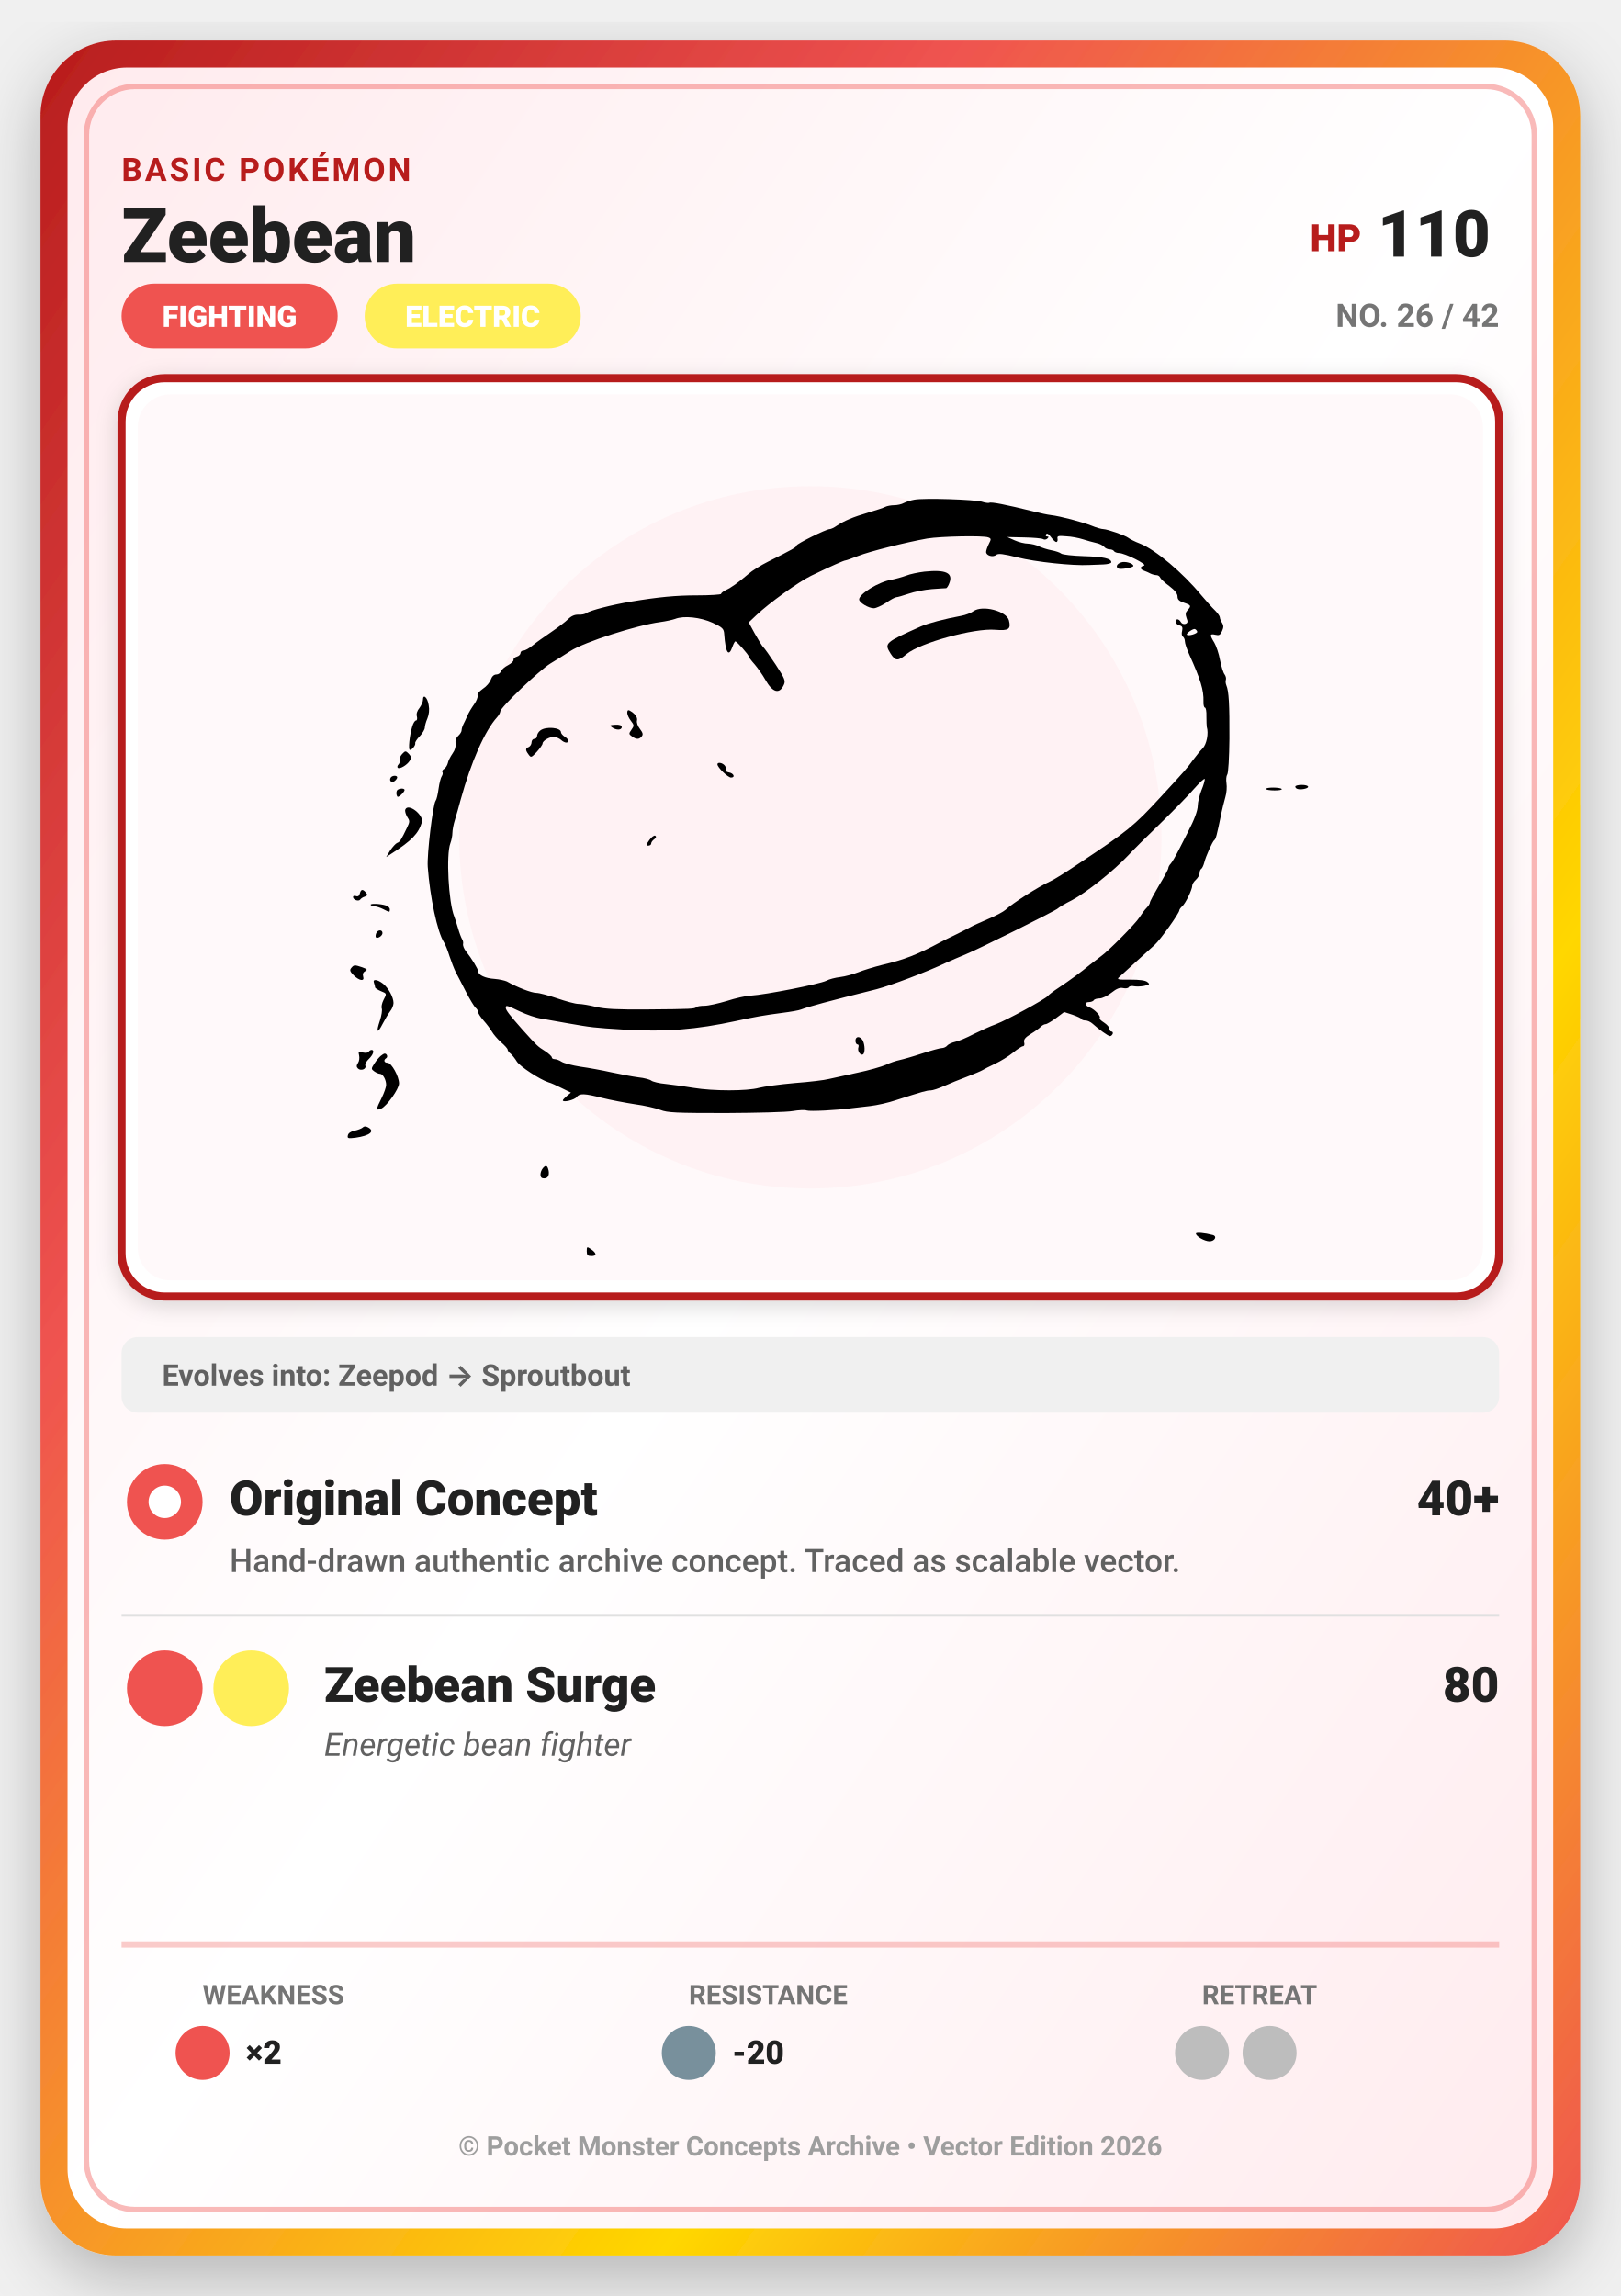
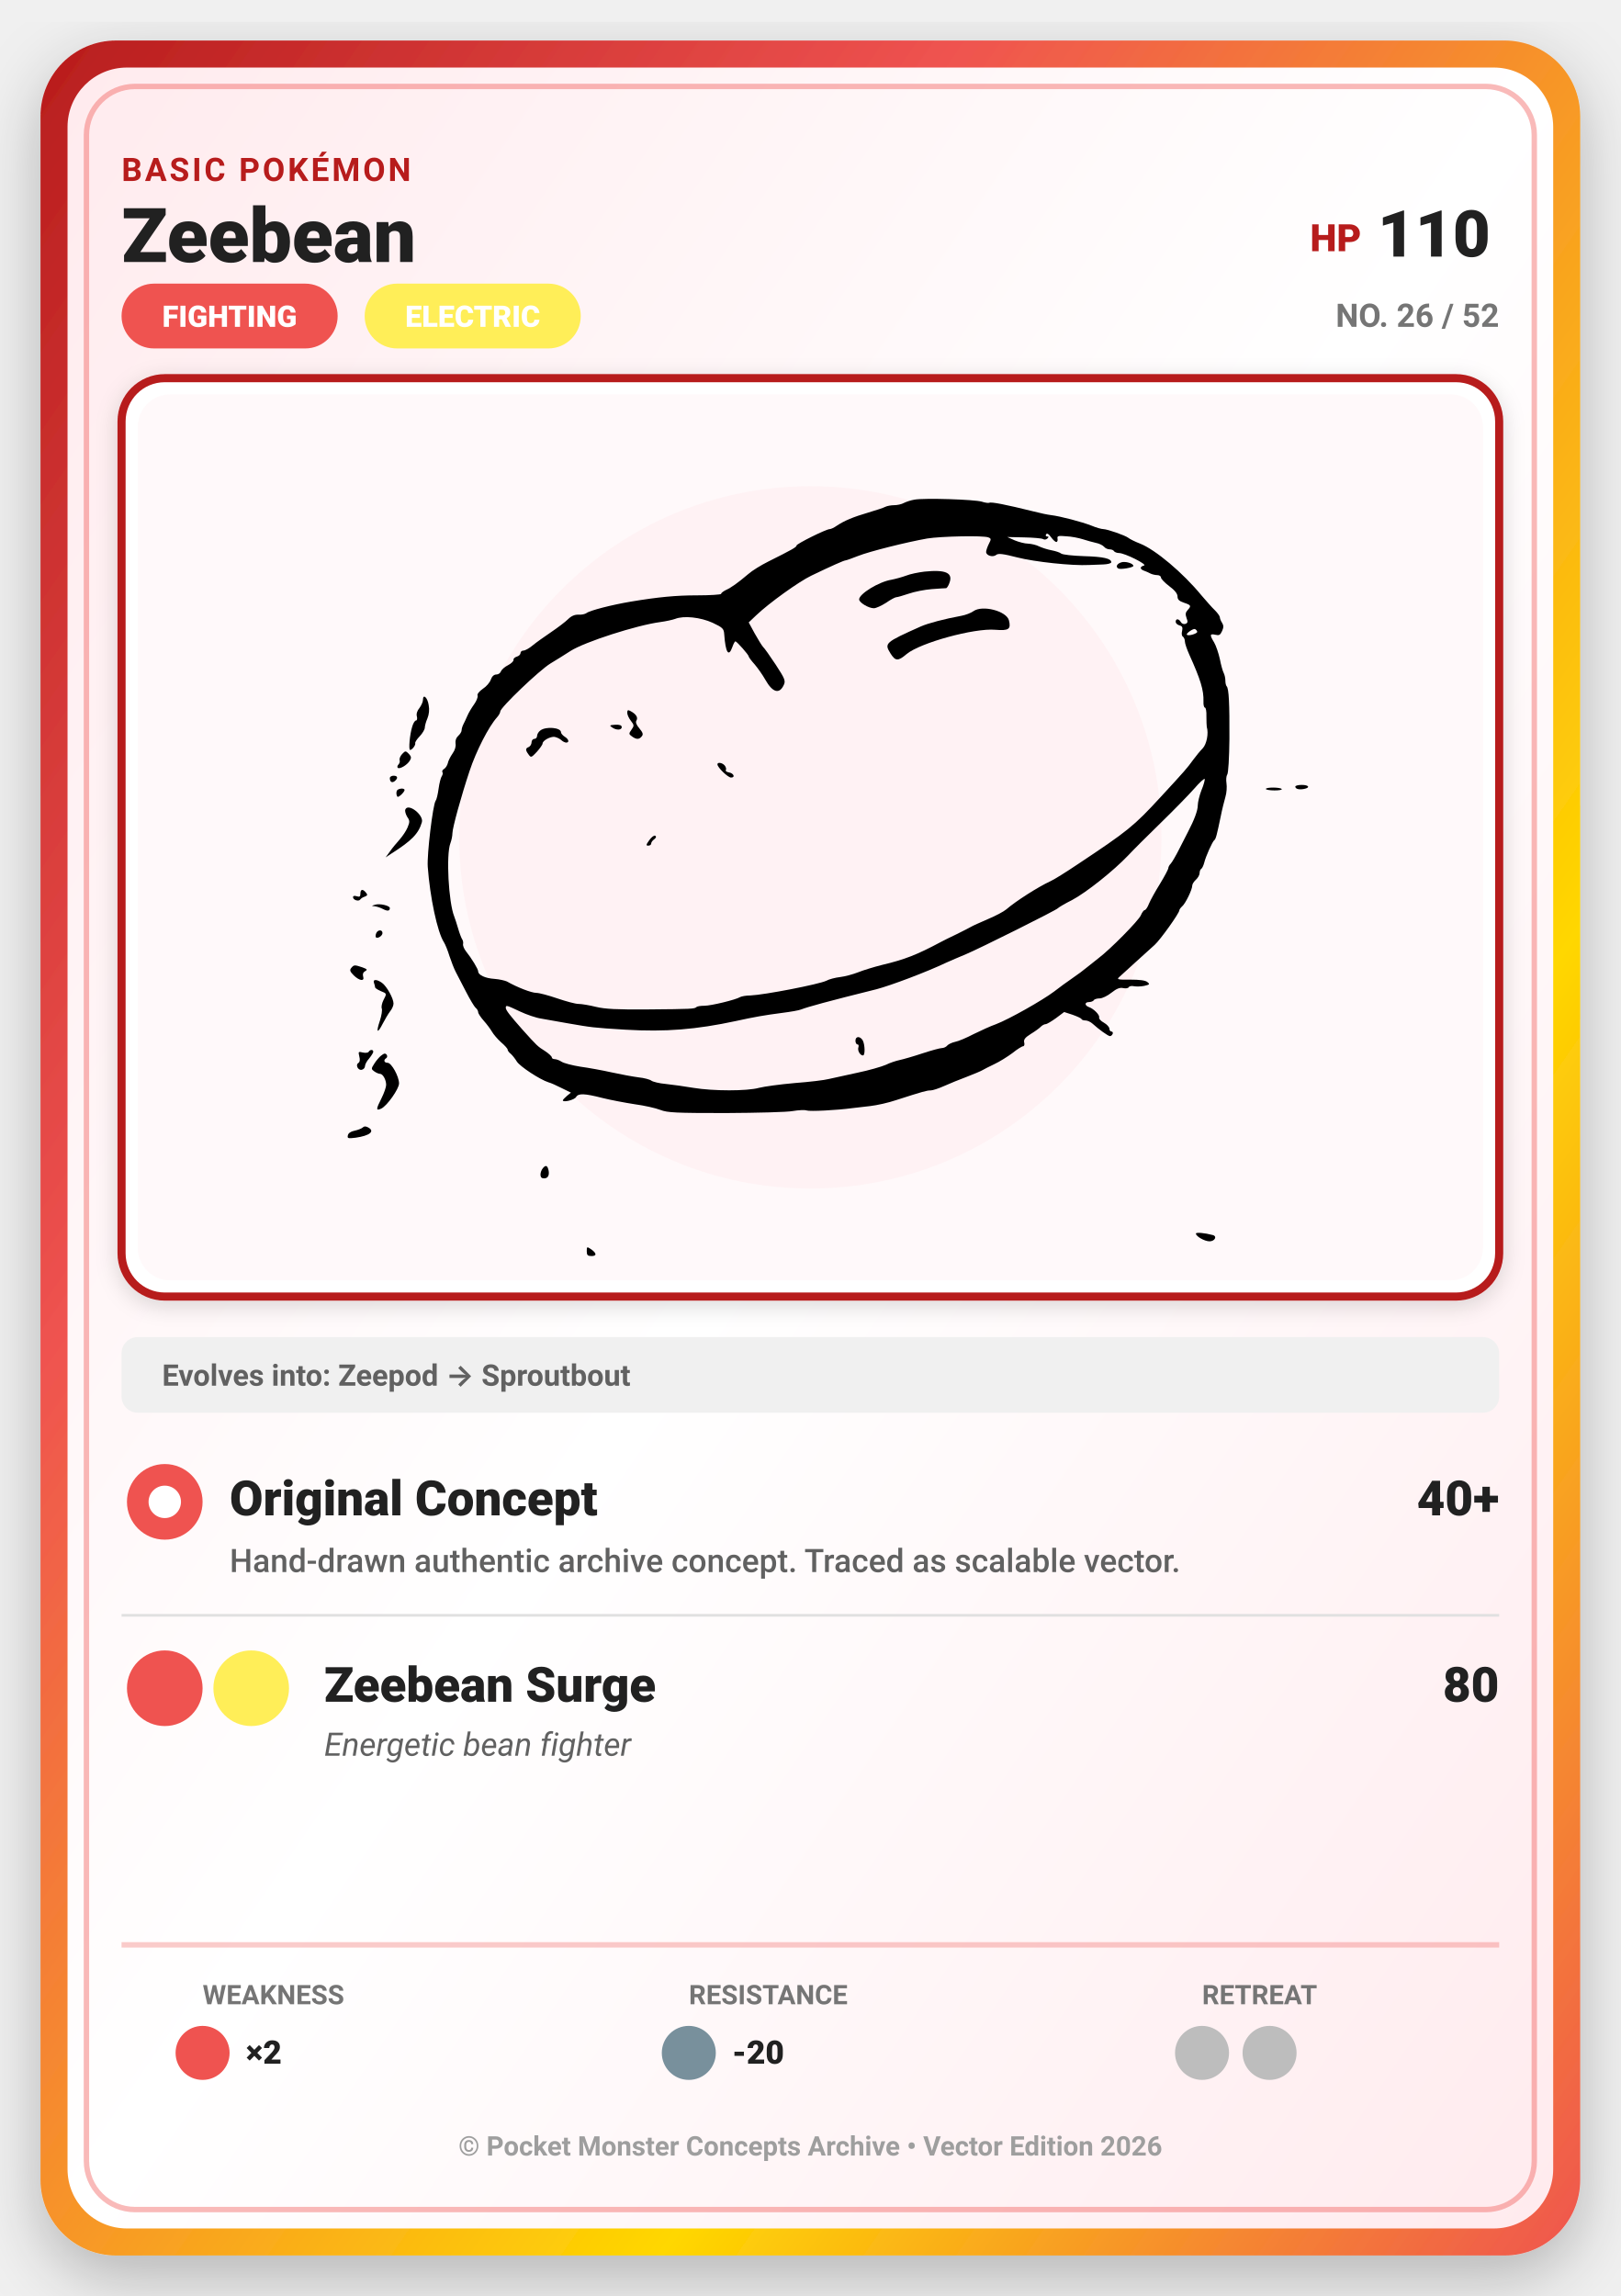
<svg xmlns="http://www.w3.org/2000/svg" viewBox="0 0 600 850" width="600" height="850">
  <defs>
    <linearGradient id="cardBg" x1="0%" y1="0%" x2="100%" y2="100%">
      <stop offset="0%" stop-color="#FFEBEE" />
      <stop offset="50%" stop-color="#FFFFFF" />
      <stop offset="100%" stop-color="#FFEBEE" />
    </linearGradient>
    <linearGradient id="foilBorder" x1="0%" y1="0%" x2="100%" y2="100%">
      <stop offset="0%" stop-color="#B71C1C" />
      <stop offset="30%" stop-color="#EF5350" />
      <stop offset="70%" stop-color="#FFD700" />
      <stop offset="100%" stop-color="#EF5350" />
    </linearGradient>
    <linearGradient id="bannerGrad" x1="0%" y1="0%" x2="100%" y2="0%">
      <stop offset="0%" stop-color="#EF5350" />
      <stop offset="100%" stop-color="#B71C1C" />
    </linearGradient>
    <filter id="cardShadow" x="-5%" y="-5%" width="110%" height="110%">
      <feDropShadow dx="0" dy="8" stdDeviation="12" flood-opacity="0.25" flood-color="#000000" />
    </filter>
    <filter id="artShadow" x="-5%" y="-5%" width="110%" height="110%">
      <feDropShadow dx="0" dy="2" stdDeviation="4" flood-opacity="0.15" />
    </filter>
  </defs>
  <rect x="15" y="15" width="570" height="820" rx="28" fill="url(#foilBorder)" filter="url(#cardShadow)" />
  <rect x="25" y="25" width="550" height="800" rx="22" fill="url(#cardBg)" />
  <rect x="32" y="32" width="536" height="786" rx="18" fill="none" stroke="#EF5350" stroke-width="2" opacity="0.4" />
  <g transform="translate(45, 45)">
    <text x="0" y="22" font-family="-apple-system, BlinkMacSystemFont, 'Segoe UI', Roboto, Helvetica, Arial, sans-serif" font-size="12" font-weight="700" fill="#B71C1C" letter-spacing="1">BASIC POKÉMON</text>
    <text x="0" y="52" font-family="-apple-system, BlinkMacSystemFont, 'Segoe UI', Roboto, Helvetica, Arial, sans-serif" font-size="28" font-weight="900" fill="#212121">Zeebean</text>
    <text x="440" y="48" font-family="-apple-system, BlinkMacSystemFont, 'Segoe UI', Roboto, Helvetica, Arial, sans-serif" font-size="14" font-weight="800" fill="#B71C1C">HP</text>
    <text x="465" y="50" font-family="-apple-system, BlinkMacSystemFont, 'Segoe UI', Roboto, Helvetica, Arial, sans-serif" font-size="24" font-weight="900" fill="#212121">110</text>
  </g>
  <g transform="translate(45, 105)">
    <rect x="0" y="0" width="80" height="24" rx="12" fill="#EF5350" />
    <text x="40.0" y="16" font-family="-apple-system, BlinkMacSystemFont, 'Segoe UI', Roboto, sans-serif" font-size="11" font-weight="800" fill="#FFFFFF" text-anchor="middle">FIGHTING</text>
    <rect x="90" y="0" width="80" height="24" rx="12" fill="#FFEE58" />
    <text x="130" y="16" font-family="-apple-system, BlinkMacSystemFont, 'Segoe UI', Roboto, sans-serif" font-size="11" font-weight="800" fill="#FFFFFF" text-anchor="middle">ELECTRIC</text>
-     <text x="510" y="16" font-family="-apple-system, BlinkMacSystemFont, 'Segoe UI', Roboto, sans-serif" font-size="12" font-weight="700" fill="#757575" text-anchor="end">NO. 26 / 42</text>
+     <text x="510" y="16" font-family="-apple-system, BlinkMacSystemFont, 'Segoe UI', Roboto, sans-serif" font-size="12" font-weight="700" fill="#757575" text-anchor="end">NO. 26 / 52</text>
  </g>
  <g transform="translate(45, 140)">
    <rect x="0" y="0" width="510" height="340" rx="16" fill="#FFFFFF" stroke="#B71C1C" stroke-width="3" filter="url(#artShadow)" />
    <rect x="6" y="6" width="498" height="328" rx="12" fill="#FFEBEE" opacity="0.3" />
    <circle cx="255" cy="170" r="130" fill="#FFEBEE" opacity="0.5" />
    <svg x="20" y="15" width="470" height="310" viewBox="0 0 543 455" preserveAspectRatio="xMidYMid meet">
      <g transform="translate(0,455) scale(0.1,-0.1)" fill="#000000" stroke="none">
-         <path d="M3280 4110 c-19 -3 -45 -12 -57 -18 -12 -7 -36 -12 -52 -12 -17 0 -39 -4 -49 -9 -9 -5 -51 -19 -92 -31 -82 -24 -130 -44 -172 -72 -14 -10 -31 -18 -38 -18 -19 0 -180 -80 -180 -89 0 -9 -23 -22 -155 -88 -38 -19 -87 -49 -107 -67 -58 -49 -93 -74 -122 -87 -14 -7 -26 -16 -26 -21 0 -4 -60 -8 -132 -8 -112 0 -209 -9 -358 -34 -102 -17 -223 -48 -241 -62 -8 -6 -27 -10 -44 -9 -20 1 -39 -7 -56 -24 -14 -14 -56 -46 -93 -71 -37 -25 -82 -57 -100 -72 -19 -16 -41 -28 -50 -28 -9 0 -16 -6 -16 -14 0 -7 -9 -16 -20 -19 -11 -3 -19 -11 -18 -17 2 -7 -12 -20 -29 -29 -18 -9 -35 -24 -39 -33 -3 -10 -14 -18 -25 -18 -13 0 -24 -10 -30 -27 -5 -16 -25 -39 -44 -51 -20 -14 -32 -29 -28 -37 2 -8 -6 -29 -19 -47 -13 -18 -30 -46 -37 -63 -7 -16 -17 -38 -22 -47 -5 -10 -9 -24 -9 -31 0 -8 -8 -21 -19 -31 -11 -10 -16 -25 -14 -41 3 -15 -3 -36 -16 -54 -12 -17 -24 -41 -26 -53 -3 -12 -12 -26 -20 -31 -8 -4 -13 -13 -9 -18 3 -5 1 -15 -4 -22 -5 -7 -13 -37 -17 -67 -4 -30 -11 -60 -16 -66 -15 -19 -48 -293 -43 -359 12 -164 52 -355 88 -410 7 -11 21 -45 30 -75 10 -30 25 -69 34 -87 9 -18 35 -66 56 -108 21 -41 45 -80 52 -86 8 -6 14 -17 14 -24 0 -7 14 -28 30 -46 17 -19 37 -46 45 -60 8 -14 30 -40 49 -57 20 -17 36 -35 36 -40 0 -5 7 -16 17 -23 9 -8 24 -27 33 -42 17 -27 125 -98 172 -113 13 -3 45 -18 73 -32 l49 -24 -22 -18 c-12 -10 -22 -21 -22 -24 0 -13 64 2 75 18 16 21 42 20 140 -5 44 -11 123 -26 175 -34 52 -7 115 -21 140 -31 39 -15 84 -17 355 -17 171 1 335 5 365 11 30 5 64 7 75 3 17 -6 162 1 250 13 17 2 59 7 95 11 36 4 99 18 140 32 149 48 168 53 189 53 11 0 44 11 73 24 29 13 85 36 123 50 39 15 77 31 85 36 8 5 39 21 69 35 30 14 74 41 97 60 23 19 48 35 54 35 7 0 10 8 7 20 -4 16 4 27 36 47 23 14 48 32 55 40 7 7 19 13 25 13 7 0 32 15 57 33 l44 33 46 -15 c25 -9 47 -19 48 -23 2 -5 12 -8 23 -8 10 0 27 -8 38 -18 33 -30 84 -67 94 -67 6 0 12 6 15 13 2 6 -1 12 -7 12 -6 0 -11 7 -11 15 0 8 -13 23 -30 34 -16 10 -27 21 -23 24 9 9 -27 47 -54 58 -28 10 -30 29 -4 29 11 0 23 5 26 10 3 6 18 10 32 10 14 0 43 14 64 31 29 23 46 29 64 25 13 -3 27 -1 30 5 4 6 17 8 29 5 11 -2 36 -2 55 2 30 7 32 9 17 21 -11 9 -42 13 -93 13 -63 -1 -74 1 -62 12 8 7 48 44 90 82 42 38 89 81 105 95 30 27 134 172 134 188 0 4 7 14 15 21 18 15 55 91 55 113 0 8 9 22 20 32 11 10 20 26 20 36 0 10 4 20 9 23 5 3 12 18 16 33 8 34 45 116 55 123 8 5 14 29 35 130 7 36 19 83 25 104 7 22 9 56 6 75 -3 19 -1 40 4 47 6 6 11 93 12 195 1 184 -3 259 -17 291 -4 10 -5 23 -2 30 2 7 -1 20 -7 28 -7 8 -18 43 -25 78 -6 35 -21 78 -31 95 -26 42 -25 50 5 43 21 -5 27 -2 37 20 9 20 9 30 0 45 -7 10 -12 24 -12 30 0 6 -12 23 -27 38 -16 15 -48 52 -73 81 -101 123 -250 248 -333 281 -29 11 -58 26 -65 32 -17 13 -111 46 -135 47 -10 0 -39 8 -65 19 -51 20 -168 51 -219 57 -18 2 -61 11 -95 20 -154 38 -231 53 -241 47 -4 -2 -22 0 -40 6 -37 12 -315 21 -367 11z m771 -230 c6 0 9 8 7 18 -3 15 4 17 47 13 28 -1 68 -9 90 -16 22 -7 54 -16 72 -20 17 -3 37 -13 44 -21 6 -8 20 -14 30 -14 10 0 21 -4 24 -10 3 -5 16 -10 27 -10 31 0 157 -63 136 -68 -10 -2 -18 -8 -18 -13 0 -5 8 -12 18 -15 9 -3 25 -10 34 -15 10 -5 25 -9 33 -9 9 0 18 -6 21 -14 3 -7 25 -28 50 -46 29 -22 44 -41 44 -56 0 -17 9 -25 35 -34 39 -13 41 -17 20 -40 -12 -13 -13 -23 -6 -43 8 -20 7 -27 -6 -32 -10 -3 -20 1 -25 10 -11 19 -28 20 -28 1 0 -7 9 -16 20 -19 16 -4 19 -11 15 -30 -4 -14 -2 -28 4 -31 6 -4 11 -16 11 -26 0 -11 11 -43 24 -72 61 -135 79 -193 77 -255 -1 -18 3 -33 8 -33 5 0 9 -21 8 -47 0 -27 1 -52 2 -58 11 -35 -1 -94 -22 -116 -13 -13 -37 -42 -53 -64 -31 -43 -43 -57 -175 -200 -148 -161 -179 -185 -451 -366 -64 -43 -131 -85 -150 -93 -64 -29 -206 -120 -243 -155 -11 -10 -54 -33 -95 -50 -41 -18 -82 -36 -90 -41 -8 -5 -44 -23 -80 -41 -36 -17 -74 -36 -85 -42 -133 -71 -198 -96 -320 -125 -44 -11 -103 -29 -130 -40 -28 -11 -72 -23 -98 -26 -27 -3 -61 -12 -75 -20 -36 -18 -329 -76 -412 -81 -25 -1 -83 -14 -129 -29 -47 -14 -101 -26 -121 -26 -20 0 -40 -3 -44 -7 -10 -10 -21 -11 -271 -13 -161 -1 -225 2 -275 14 -36 9 -79 16 -95 16 -17 0 -68 14 -115 30 -47 16 -98 30 -114 30 -26 0 -104 30 -160 62 -11 5 -41 12 -67 14 -50 3 -89 21 -89 41 0 12 -35 70 -67 110 -10 13 -17 30 -15 39 2 8 -1 21 -6 27 -4 7 -14 32 -21 57 -7 25 -17 54 -21 65 -31 76 -45 336 -21 398 6 16 11 41 11 56 0 15 6 47 14 72 7 24 22 73 31 109 56 204 131 374 198 448 9 10 17 24 17 31 0 21 212 224 273 261 32 19 81 50 109 68 77 49 359 140 488 157 30 4 66 12 80 17 47 19 138 9 204 -21 55 -26 61 -32 63 -63 7 -99 24 -126 44 -69 6 17 13 31 17 31 7 0 72 -73 72 -82 0 -4 15 -24 33 -44 17 -20 43 -57 57 -82 40 -71 77 -81 101 -28 10 22 5 34 -44 109 -31 47 -62 91 -70 98 -7 8 -27 41 -45 73 l-32 59 40 38 c70 67 233 184 300 216 110 53 178 83 186 83 4 0 35 11 68 24 63 25 263 75 376 95 74 12 306 17 332 6 16 -6 16 -10 3 -35 -8 -16 -15 -36 -15 -44 0 -20 37 -31 55 -16 11 9 37 6 117 -14 95 -24 298 -46 388 -41 19 1 54 2 78 3 23 1 42 6 42 12 0 20 -42 30 -148 33 -61 2 -116 8 -124 14 -7 6 -31 14 -53 18 -22 4 -52 14 -67 21 -15 8 -42 14 -60 15 -18 0 -51 8 -73 18 l-40 18 91 -2 c50 -1 96 -5 103 -9 7 -5 18 -3 24 3 8 8 8 11 -2 11 -7 0 -9 5 -5 12 5 7 14 2 26 -15 11 -15 24 -27 29 -27z m766 -487 c4 -10 -48 -26 -56 -17 -7 6 33 34 43 31 6 -2 11 -8 13 -14z m23 -862 c-11 -28 -20 -66 -20 -83 0 -27 -19 -78 -53 -143 -6 -11 -26 -51 -46 -90 -19 -38 -41 -76 -48 -83 -7 -7 -13 -18 -13 -24 0 -6 -22 -47 -50 -93 -27 -46 -50 -88 -50 -94 0 -6 -8 -19 -18 -29 -10 -10 -27 -33 -39 -52 -22 -35 -170 -184 -209 -211 -11 -8 -38 -29 -60 -46 -44 -37 -108 -84 -174 -128 -25 -16 -49 -35 -55 -42 -15 -18 -223 -131 -281 -153 -29 -10 -83 -35 -122 -54 -38 -20 -83 -39 -100 -42 -18 -4 -37 -13 -43 -20 -6 -8 -20 -14 -30 -14 -10 0 -57 -13 -106 -29 -48 -16 -104 -32 -123 -36 -19 -4 -53 -15 -75 -26 -23 -10 -92 -30 -155 -43 -63 -14 -133 -29 -155 -34 -22 -6 -105 -16 -185 -22 -80 -7 -167 -19 -194 -26 -64 -18 -249 -18 -357 0 -46 8 -113 17 -149 21 -36 3 -71 12 -79 18 -7 6 -39 15 -70 18 -31 4 -96 16 -146 27 -49 11 -126 25 -170 31 -44 7 -90 19 -102 27 -12 8 -29 14 -38 14 -8 0 -15 4 -15 10 0 5 -17 21 -37 34 -40 25 -43 28 -123 117 -68 77 -90 105 -90 118 0 16 5 14 77 -20 36 -17 88 -35 117 -39 28 -5 92 -16 141 -25 133 -23 136 -24 315 -35 218 -13 386 1 600 47 100 22 157 32 250 44 47 6 94 14 105 19 36 14 145 44 410 110 76 20 271 93 380 145 28 12 75 33 105 45 71 29 493 239 500 249 3 4 37 25 77 45 76 40 227 160 304 242 25 27 103 105 175 174 71 69 154 154 184 189 30 34 56 58 58 53 1 -5 -6 -33 -18 -61z" />
+         <path d="M3280 4110 c-19 -3 -45 -12 -57 -18 -12 -7 -36 -12 -52 -12 -17 0 -39 -4 -49 -9 -9 -5 -51 -19 -92 -31 -82 -24 -130 -44 -172 -72 -14 -10 -31 -18 -38 -18 -19 0 -180 -80 -180 -89 0 -9 -23 -22 -155 -88 -38 -19 -87 -49 -107 -67 -58 -49 -93 -74 -122 -87 -14 -7 -26 -16 -26 -21 0 -4 -60 -8 -132 -8 -112 0 -209 -9 -358 -34 -102 -17 -223 -48 -241 -62 -8 -6 -27 -10 -44 -9 -20 1 -39 -7 -56 -24 -14 -14 -56 -46 -93 -71 -37 -25 -82 -57 -100 -72 -19 -16 -41 -28 -50 -28 -9 0 -16 -6 -16 -14 0 -7 -9 -16 -20 -19 -11 -3 -19 -11 -18 -17 2 -7 -12 -20 -29 -29 -18 -9 -35 -24 -39 -33 -3 -10 -14 -18 -25 -18 -13 0 -24 -10 -30 -27 -5 -16 -25 -39 -44 -51 -20 -14 -32 -29 -28 -37 2 -8 -6 -29 -19 -47 -13 -18 -30 -46 -37 -63 -7 -16 -17 -38 -22 -47 -5 -10 -9 -24 -9 -31 0 -8 -8 -21 -19 -31 -11 -10 -16 -25 -14 -41 3 -15 -3 -36 -16 -54 -12 -17 -24 -41 -26 -53 -3 -12 -12 -26 -20 -31 -8 -4 -13 -13 -9 -18 3 -5 1 -15 -4 -22 -5 -7 -13 -37 -17 -67 -4 -30 -11 -60 -16 -66 -15 -19 -48 -293 -43 -359 12 -164 52 -355 88 -410 7 -11 21 -45 30 -75 10 -30 25 -69 34 -86 9 -18 34 -66 56 -108 21 -41 45 -81 52 -87 8 -6 14 -17 14 -24 0 -7 14 -28 30 -46 17 -19 37 -46 45 -60 8 -14 30 -40 49 -57 20 -17 36 -35 36 -40 0 -5 7 -16 17 -23 9 -8 24 -27 33 -42 17 -27 125 -98 172 -113 13 -3 45 -18 73 -32 l49 -24 -22 -18 c-12 -10 -22 -21 -22 -24 0 -13 63 2 72 18 12 21 45 20 143 -5 44 -11 123 -26 175 -34 52 -7 115 -21 140 -31 39 -15 84 -17 355 -17 171 1 335 5 365 11 30 5 64 7 75 3 17 -6 162 1 250 13 17 2 59 7 95 11 36 4 99 18 140 32 149 48 168 53 189 53 11 0 44 11 73 24 29 13 85 36 123 50 39 15 77 31 85 36 8 5 38 20 65 33 28 13 71 40 98 60 26 21 52 37 58 37 6 0 9 9 6 20 -4 16 4 27 36 47 23 14 48 32 55 40 7 7 19 13 25 13 7 0 32 15 57 33 l44 33 46 -15 c25 -9 47 -19 48 -23 2 -5 12 -8 23 -8 10 0 27 -8 38 -18 33 -30 84 -67 94 -67 6 0 12 6 15 13 2 6 -1 12 -7 12 -6 0 -11 7 -11 15 0 9 -14 24 -30 33 -17 9 -28 22 -26 28 5 13 -29 48 -56 57 -24 9 -23 27 1 27 11 0 23 5 26 10 3 6 18 10 32 10 14 0 43 14 64 31 29 23 46 29 64 25 13 -3 27 -1 30 5 4 6 17 8 29 5 11 -2 36 -2 55 2 30 7 32 9 17 21 -11 9 -42 13 -93 13 -63 -1 -74 1 -62 12 8 7 48 44 90 82 42 38 89 81 105 95 30 27 134 172 134 188 0 4 7 14 15 21 18 15 55 91 55 113 0 8 9 22 20 32 11 10 20 26 20 36 0 10 4 20 9 23 5 3 12 18 16 33 8 34 45 116 55 123 8 5 14 29 35 130 7 36 19 83 25 104 7 22 9 56 6 75 -3 19 -1 40 4 47 6 6 11 93 12 195 1 190 -3 273 -15 285 -4 4 -7 18 -7 31 0 13 -4 31 -9 41 -5 9 -15 44 -21 76 -7 32 -21 73 -31 90 -25 41 -24 49 6 42 21 -5 27 -2 37 20 9 20 9 30 0 45 -7 10 -12 24 -12 30 0 6 -12 23 -27 38 -16 15 -48 52 -73 81 -101 123 -250 248 -333 281 -29 11 -58 26 -65 32 -17 13 -111 46 -135 47 -10 0 -39 8 -65 19 -51 20 -168 51 -219 57 -18 2 -61 11 -95 20 -154 38 -231 53 -241 47 -4 -2 -22 0 -40 6 -37 12 -315 21 -367 11z m771 -230 c6 0 9 8 7 18 -3 15 4 17 47 13 28 -1 68 -9 90 -16 22 -7 54 -16 72 -20 17 -3 37 -13 44 -21 6 -8 20 -14 30 -14 10 0 21 -4 24 -10 3 -5 16 -10 27 -10 31 0 157 -63 136 -68 -10 -2 -18 -8 -18 -13 0 -5 8 -12 18 -15 9 -3 25 -10 34 -15 10 -5 27 -9 38 -9 11 0 20 -6 20 -13 0 -7 20 -28 45 -47 30 -22 45 -41 45 -56 0 -17 9 -25 35 -34 39 -13 41 -17 20 -40 -12 -13 -13 -23 -6 -43 8 -20 7 -27 -6 -32 -10 -3 -20 1 -25 10 -11 19 -28 20 -28 1 0 -7 9 -16 20 -19 16 -4 19 -11 15 -30 -4 -14 -2 -28 4 -31 6 -4 11 -16 11 -26 0 -11 11 -43 24 -72 61 -135 79 -193 77 -255 -1 -18 3 -33 8 -33 5 0 9 -21 8 -47 0 -27 1 -52 2 -58 11 -35 -1 -94 -22 -116 -13 -13 -37 -42 -53 -64 -31 -43 -43 -57 -175 -200 -148 -161 -179 -185 -451 -366 -64 -43 -131 -85 -150 -93 -65 -30 -186 -107 -238 -152 -14 -12 -59 -36 -100 -53 -41 -18 -82 -36 -90 -41 -8 -5 -44 -23 -80 -41 -36 -17 -74 -36 -85 -42 -133 -71 -198 -96 -320 -125 -44 -11 -103 -29 -130 -40 -28 -11 -72 -23 -98 -26 -27 -3 -61 -12 -75 -20 -38 -19 -337 -77 -412 -80 -25 0 -50 -5 -57 -9 -22 -14 -157 -47 -194 -47 -20 0 -39 -3 -43 -7 -10 -10 -21 -11 -271 -13 -161 -1 -225 2 -275 14 -36 9 -79 16 -95 16 -17 0 -68 14 -115 30 -47 16 -98 30 -114 30 -26 0 -104 30 -160 62 -11 5 -41 12 -67 14 -50 3 -89 21 -89 41 0 12 -35 70 -67 110 -10 13 -17 30 -15 39 2 8 -1 21 -6 27 -4 7 -14 32 -21 57 -7 25 -17 54 -21 65 -31 76 -45 336 -21 398 6 16 11 40 11 54 0 29 48 203 93 338 36 109 104 242 150 293 9 10 17 24 17 31 0 21 212 224 273 261 32 19 81 50 109 68 77 49 359 140 488 157 30 4 66 12 80 17 47 19 138 9 204 -21 55 -26 61 -32 63 -63 7 -99 24 -126 44 -69 6 17 13 31 17 31 7 0 72 -73 72 -82 0 -4 15 -24 33 -44 17 -20 43 -57 57 -82 40 -71 77 -81 101 -28 10 22 5 34 -44 109 -31 47 -62 91 -70 98 -7 8 -27 41 -45 73 l-32 59 40 38 c70 67 233 184 300 216 110 53 178 83 186 83 4 0 35 11 68 24 63 25 263 75 376 95 74 12 306 17 332 6 16 -6 16 -10 3 -35 -8 -16 -15 -36 -15 -44 0 -20 37 -31 55 -16 11 9 37 6 115 -14 94 -24 297 -46 390 -41 19 1 54 2 78 3 23 1 42 6 42 12 0 20 -42 30 -148 33 -61 2 -116 8 -124 14 -7 6 -31 14 -53 18 -22 4 -52 14 -67 21 -15 8 -42 14 -60 15 -18 0 -51 9 -73 18 l-40 18 91 -2 c50 -1 96 -5 103 -9 7 -5 18 -3 24 3 8 8 8 11 -2 11 -7 0 -9 5 -5 12 5 7 14 2 26 -15 11 -15 24 -27 29 -27z m766 -487 c4 -10 -48 -26 -56 -17 -7 6 33 34 43 31 6 -2 11 -8 13 -14z m23 -862 c-11 -28 -20 -66 -20 -83 0 -27 -19 -78 -53 -143 -6 -11 -26 -51 -46 -90 -19 -38 -41 -76 -48 -83 -7 -7 -13 -18 -13 -24 0 -6 -20 -44 -45 -85 -25 -40 -52 -89 -60 -108 -7 -19 -18 -35 -23 -35 -5 0 -15 -13 -21 -28 -12 -29 -167 -186 -231 -234 -19 -15 -47 -37 -63 -50 -15 -13 -50 -39 -78 -58 -28 -19 -73 -52 -100 -73 -62 -47 -246 -151 -315 -177 -29 -10 -83 -35 -122 -54 -38 -20 -83 -39 -100 -42 -18 -4 -37 -13 -43 -20 -6 -8 -20 -14 -30 -14 -10 0 -57 -13 -106 -29 -48 -16 -104 -32 -123 -36 -19 -4 -53 -15 -75 -26 -23 -10 -92 -30 -155 -43 -63 -14 -133 -29 -155 -34 -22 -6 -105 -16 -185 -22 -80 -7 -167 -19 -194 -26 -64 -18 -249 -18 -357 0 -46 8 -113 17 -149 21 -36 3 -71 12 -79 18 -7 6 -39 15 -70 18 -31 4 -96 16 -146 27 -49 11 -126 25 -170 31 -44 7 -90 19 -102 27 -12 8 -29 14 -38 14 -8 0 -15 4 -15 10 0 5 -17 21 -37 34 -40 25 -43 28 -123 117 -68 77 -90 105 -90 118 0 16 5 14 77 -20 36 -17 88 -35 117 -39 28 -5 92 -16 141 -25 133 -23 136 -24 315 -35 218 -13 386 1 600 47 100 22 157 32 250 44 47 6 94 14 105 19 36 14 145 44 410 110 76 20 271 93 380 145 28 12 75 33 105 45 72 30 493 240 500 250 3 4 38 25 78 45 77 41 225 159 303 241 25 27 104 106 176 176 71 69 154 154 184 188 29 34 55 57 57 52 1 -5 -6 -33 -18 -61z" />
        <path d="M4403 3769 c-23 -8 -30 -24 -15 -33 12 -7 82 5 82 14 0 14 -45 27 -67 19z" />
        <path d="M3335 3719 c-33 -4 -78 -13 -100 -22 -22 -8 -58 -18 -79 -22 -69 -11 -176 -77 -176 -107 0 -17 51 -48 80 -48 12 0 42 14 67 30 24 17 49 30 55 30 7 0 37 9 67 19 31 11 88 22 126 25 39 3 73 5 78 5 4 1 12 13 17 27 22 56 -18 75 -135 63z" />
        <path d="M3601 3504 c-14 -10 -43 -21 -65 -25 -93 -17 -183 -41 -221 -58 -195 -87 -199 -91 -165 -146 27 -43 41 -44 88 -4 73 61 367 142 482 132 73 -6 86 3 74 51 -13 51 -144 85 -193 50z" />
-         <path d="M1720 2952 c0 -11 9 -30 20 -44 18 -23 18 -27 3 -48 -15 -21 -15 -24 2 -36 24 -18 40 -18 54 0 8 10 6 19 -10 40 -12 15 -19 35 -16 46 4 17 -10 37 -40 54 -9 5 -13 0 -13 -12z" />
+         <path d="M1720 2952 c0 -11 9 -30 20 -44 18 -23 18 -27 3 -48 -15 -21 -15 -24 2 -36 24 -18 40 -18 54 0 9 11 6 20 -13 43 -17 20 -22 34 -16 43 10 16 -2 35 -32 51 -14 8 -18 6 -18 -9z" />
        <path d="M1637 2873 c23 -17 53 -16 53 1 0 10 -11 14 -35 13 -31 -2 -33 -4 -18 -14z" />
        <path d="M1248 2856 c-10 -7 -18 -21 -18 -30 0 -9 -7 -16 -15 -16 -8 0 -15 -9 -15 -19 0 -10 -7 -21 -15 -25 -19 -7 -19 -17 -1 -41 13 -18 15 -17 45 15 17 19 31 39 31 45 0 16 43 39 65 36 11 -2 27 -9 36 -17 8 -8 21 -14 27 -14 19 0 14 19 -8 32 -11 7 -20 18 -20 24 0 26 -82 33 -112 10z" />
        <path d="M2210 2672 c0 -17 57 -72 74 -72 25 0 14 24 -12 28 -12 2 -20 8 -16 13 3 6 0 16 -6 24 -13 16 -40 20 -40 7z" />
        <path d="M1840 2260 c-18 -25 -19 -30 -6 -30 9 0 16 5 16 11 0 7 7 17 17 24 10 8 12 14 5 19 -6 3 -20 -7 -32 -24z" />
-         <path d="M2960 1170 c0 -11 5 -20 11 -20 6 0 8 -7 5 -16 -7 -19 12 -47 25 -38 12 7 11 51 -1 75 -14 25 -40 25 -40 -1z" />
-         <path d="M610 3022 c0 -11 -9 -30 -19 -44 -13 -15 -18 -33 -14 -46 3 -12 1 -22 -5 -22 -6 0 -15 -15 -20 -32 -15 -49 -23 -128 -13 -128 12 0 32 26 29 37 -2 4 9 22 25 38 15 16 27 37 27 46 0 9 6 32 14 50 9 22 12 48 7 73 -6 41 -31 63 -31 28z" />
+         <path d="M2960 1170 c0 -11 5 -20 11 -20 6 0 8 -7 5 -16 -6 -17 9 -44 25 -44 12 0 11 57 -1 81 -14 25 -40 25 -40 -1z" />
+         <path d="M610 3022 c0 -11 -9 -30 -19 -44 -13 -15 -18 -33 -14 -46 3 -12 1 -22 -5 -22 -6 0 -15 -15 -20 -32 -14 -44 -21 -128 -12 -128 11 0 31 26 28 37 -2 4 9 22 25 38 15 16 27 37 27 46 0 9 6 32 14 50 9 22 12 48 7 73 -6 41 -31 63 -31 28z" />
        <path d="M497 2728 c-10 -11 -16 -25 -14 -33 3 -7 0 -18 -6 -24 -6 -6 -8 -14 -4 -18 10 -9 50 14 65 38 10 16 9 23 -5 38 -17 17 -19 17 -36 -1z" />
-         <path d="M435 2600 c-11 -17 5 -32 21 -19 8 6 14 15 14 20 0 12 -27 11 -35 -1z" />
+         <path d="M430 2597 c0 -21 12 -28 27 -16 19 16 16 29 -7 29 -11 0 -20 -6 -20 -13z" />
        <path d="M5350 2551 c0 -13 20 -18 47 -13 36 7 27 22 -12 22 -19 0 -35 -4 -35 -9z" />
        <path d="M5190 2538 c0 -4 21 -8 47 -8 25 0 43 3 39 8 -10 10 -86 10 -86 0z" />
        <path d="M468 2528 c-3 -7 -3 -19 0 -26 3 -10 8 -9 23 4 10 9 19 21 19 26 0 13 -37 9 -42 -4z" />
-         <path d="M514 2426 c-3 -8 2 -25 10 -39 15 -22 15 -27 0 -58 -32 -67 -39 -79 -54 -84 -8 -3 -25 -22 -38 -41 l-22 -36 28 18 c111 71 148 110 166 171 12 39 -75 107 -90 69z" />
-         <path d="M267 1970 c-3 -13 -10 -18 -21 -14 -9 3 -16 1 -16 -5 0 -15 30 -26 39 -14 3 5 14 13 25 16 15 6 16 10 6 22 -17 20 -27 19 -33 -5z" />
-         <path d="M326 1908 c3 -5 13 -8 22 -8 9 0 30 -7 46 -15 35 -18 36 -18 36 -1 0 8 -10 18 -21 21 -31 10 -88 12 -83 3z" />
+         <path d="M514 2426 c-3 -8 2 -25 10 -39 15 -21 15 -28 2 -59 -8 -19 -28 -48 -43 -65 -15 -17 -39 -45 -52 -64 l-24 -33 30 20 c112 71 149 109 167 171 12 39 -75 107 -90 69z" />
+         <path d="M270 1969 c0 -16 -4 -19 -20 -14 -12 4 -20 2 -20 -5 0 -15 30 -25 39 -13 3 5 14 13 25 16 15 6 16 10 6 22 -17 21 -30 19 -30 -6z" />
+         <path d="M350 1909 c-20 -6 -21 -7 -5 -8 11 -1 32 -7 47 -15 25 -13 38 -12 38 5 0 13 -55 26 -80 18z" />
        <path d="M356 1754 c-4 -9 -4 -19 -2 -22 10 -9 36 8 36 23 0 20 -26 19 -34 -1z" />
        <path d="M220 1565 c-9 -11 -7 -19 14 -40 31 -30 60 -34 51 -6 -4 13 0 23 11 29 14 8 11 11 -16 21 -42 14 -45 14 -60 -4z" />
-         <path d="M344 1484 c3 -9 6 -19 6 -24 0 -4 14 -13 30 -20 35 -14 34 -13 15 -50 -8 -16 -12 -36 -9 -44 4 -9 -1 -39 -10 -67 -22 -65 -14 -74 15 -17 12 23 30 54 40 67 11 13 19 34 19 46 0 31 -27 81 -57 105 -31 24 -58 27 -49 4z" />
-         <path d="M315 1110 c-3 -6 -18 -7 -32 -4 -23 6 -25 5 -20 -16 3 -12 1 -31 -6 -41 -9 -14 -9 -21 0 -30 15 -15 47 -3 40 15 -3 8 5 24 19 37 24 23 32 49 15 49 -6 0 -13 -5 -16 -10z" />
+         <path d="M344 1484 c3 -9 6 -19 6 -24 0 -4 14 -13 30 -20 35 -14 34 -13 15 -50 -8 -16 -12 -36 -9 -44 4 -9 -1 -39 -10 -67 -22 -65 -14 -74 15 -17 12 23 30 54 40 67 11 13 19 32 19 43 0 28 -37 94 -62 112 -29 21 -52 21 -44 0z" />
+         <path d="M315 1110 c-3 -6 -18 -7 -32 -4 -24 6 -25 5 -19 -21 5 -18 3 -31 -5 -36 -17 -10 -2 -41 18 -37 10 2 18 11 18 20 0 9 10 28 23 42 12 15 22 31 22 36 0 13 -17 13 -25 0z" />
        <path d="M380 1087 c-8 -7 -24 -25 -34 -41 -18 -28 -18 -30 0 -43 10 -7 24 -13 31 -13 15 0 33 -32 33 -60 0 -12 -11 -44 -25 -72 -31 -61 -31 -70 -2 -57 31 14 97 107 97 137 0 38 -41 112 -62 112 -19 0 -24 15 -8 25 11 7 4 25 -8 25 -4 0 -14 -6 -22 -13z" />
        <path d="M282 698 c-5 -5 -25 -13 -44 -17 -21 -4 -34 -14 -36 -25 -4 -17 1 -18 42 -13 77 11 107 35 68 56 -13 7 -22 7 -30 -1z" />
        <path d="M1262 478 c-17 -21 -18 -52 -2 -55 25 -5 38 11 33 40 -6 29 -15 34 -31 15z" />
        <path d="M4810 122 c0 -15 47 -42 74 -42 28 0 43 27 18 34 -45 12 -92 16 -92 8z" />
        <path d="M1500 26 c0 -21 5 -26 26 -26 30 0 28 16 -4 38 -21 14 -22 13 -22 -12z" />
      </g>
    </svg>
  </g>
  <g transform="translate(45, 495)">
    <rect x="0" y="0" width="510" height="28" rx="6" fill="#F0F0F0" />
    <text x="15" y="18" font-family="-apple-system, BlinkMacSystemFont, 'Segoe UI', Roboto, sans-serif" font-size="11" font-weight="700" fill="#616161">Evolves into: Zeepod → Sproutbout</text>
  </g>
  <g transform="translate(45, 540)">
    <circle cx="16" cy="16" r="14" fill="#EF5350" />
    <circle cx="16" cy="16" r="6" fill="#FFFFFF" />
    <text x="40" y="21" font-family="-apple-system, BlinkMacSystemFont, 'Segoe UI', Roboto, sans-serif" font-size="18" font-weight="800" fill="#212121">Original Concept</text>
    <text x="510" y="21" font-family="-apple-system, BlinkMacSystemFont, 'Segoe UI', Roboto, sans-serif" font-size="18" font-weight="800" fill="#212121" text-anchor="end">40+</text>
    <text x="40" y="42" font-family="-apple-system, BlinkMacSystemFont, 'Segoe UI', Roboto, sans-serif" font-size="12" font-weight="500" fill="#616161">Hand-drawn authentic archive concept. Traced as scalable vector.</text>
    <line x1="0" y1="58" x2="510" y2="58" stroke="#E0E0E0" stroke-width="1" />
    <circle cx="16" cy="85" r="14" fill="#EF5350" />
    <circle cx="48" cy="85" r="14" fill="#FFEE58" />
    <text x="75" y="90" font-family="-apple-system, BlinkMacSystemFont, 'Segoe UI', Roboto, sans-serif" font-size="18" font-weight="800" fill="#212121">Zeebean Surge</text>
    <text x="510" y="90" font-family="-apple-system, BlinkMacSystemFont, 'Segoe UI', Roboto, sans-serif" font-size="18" font-weight="800" fill="#212121" text-anchor="end">80</text>
    <text x="75" y="110" font-family="-apple-system, BlinkMacSystemFont, 'Segoe UI', Roboto, sans-serif" font-size="12" font-style="italic" fill="#616161">Energetic bean fighter</text>
  </g>
  <g transform="translate(45, 720)">
    <line x1="0" y1="0" x2="510" y2="0" stroke="#EF5350" stroke-width="2" opacity="0.3" />
    <text x="30" y="22" font-family="-apple-system, BlinkMacSystemFont, 'Segoe UI', Roboto, sans-serif" font-size="10" font-weight="700" fill="#757575">WEAKNESS</text>
    <text x="210" y="22" font-family="-apple-system, BlinkMacSystemFont, 'Segoe UI', Roboto, sans-serif" font-size="10" font-weight="700" fill="#757575">RESISTANCE</text>
    <text x="400" y="22" font-family="-apple-system, BlinkMacSystemFont, 'Segoe UI', Roboto, sans-serif" font-size="10" font-weight="700" fill="#757575">RETREAT</text>
    <circle cx="30" cy="40" r="10" fill="#EF5350" />
    <text x="46" y="44" font-family="-apple-system, BlinkMacSystemFont, 'Segoe UI', Roboto, sans-serif" font-size="12" font-weight="800" fill="#212121">×2</text>
    <circle cx="210" cy="40" r="10" fill="#78909C" />
    <text x="226" y="44" font-family="-apple-system, BlinkMacSystemFont, 'Segoe UI', Roboto, sans-serif" font-size="12" font-weight="800" fill="#212121">-20</text>
    <circle cx="400" cy="40" r="10" fill="#BDBDBD" />
    <circle cx="425" cy="40" r="10" fill="#BDBDBD" />
    <text x="255" y="78" font-family="-apple-system, BlinkMacSystemFont, 'Segoe UI', Roboto, sans-serif" font-size="10" font-weight="700" fill="#9E9E9E" text-anchor="middle">© Pocket Monster Concepts Archive • Vector Edition 2026</text>
  </g>
</svg>
